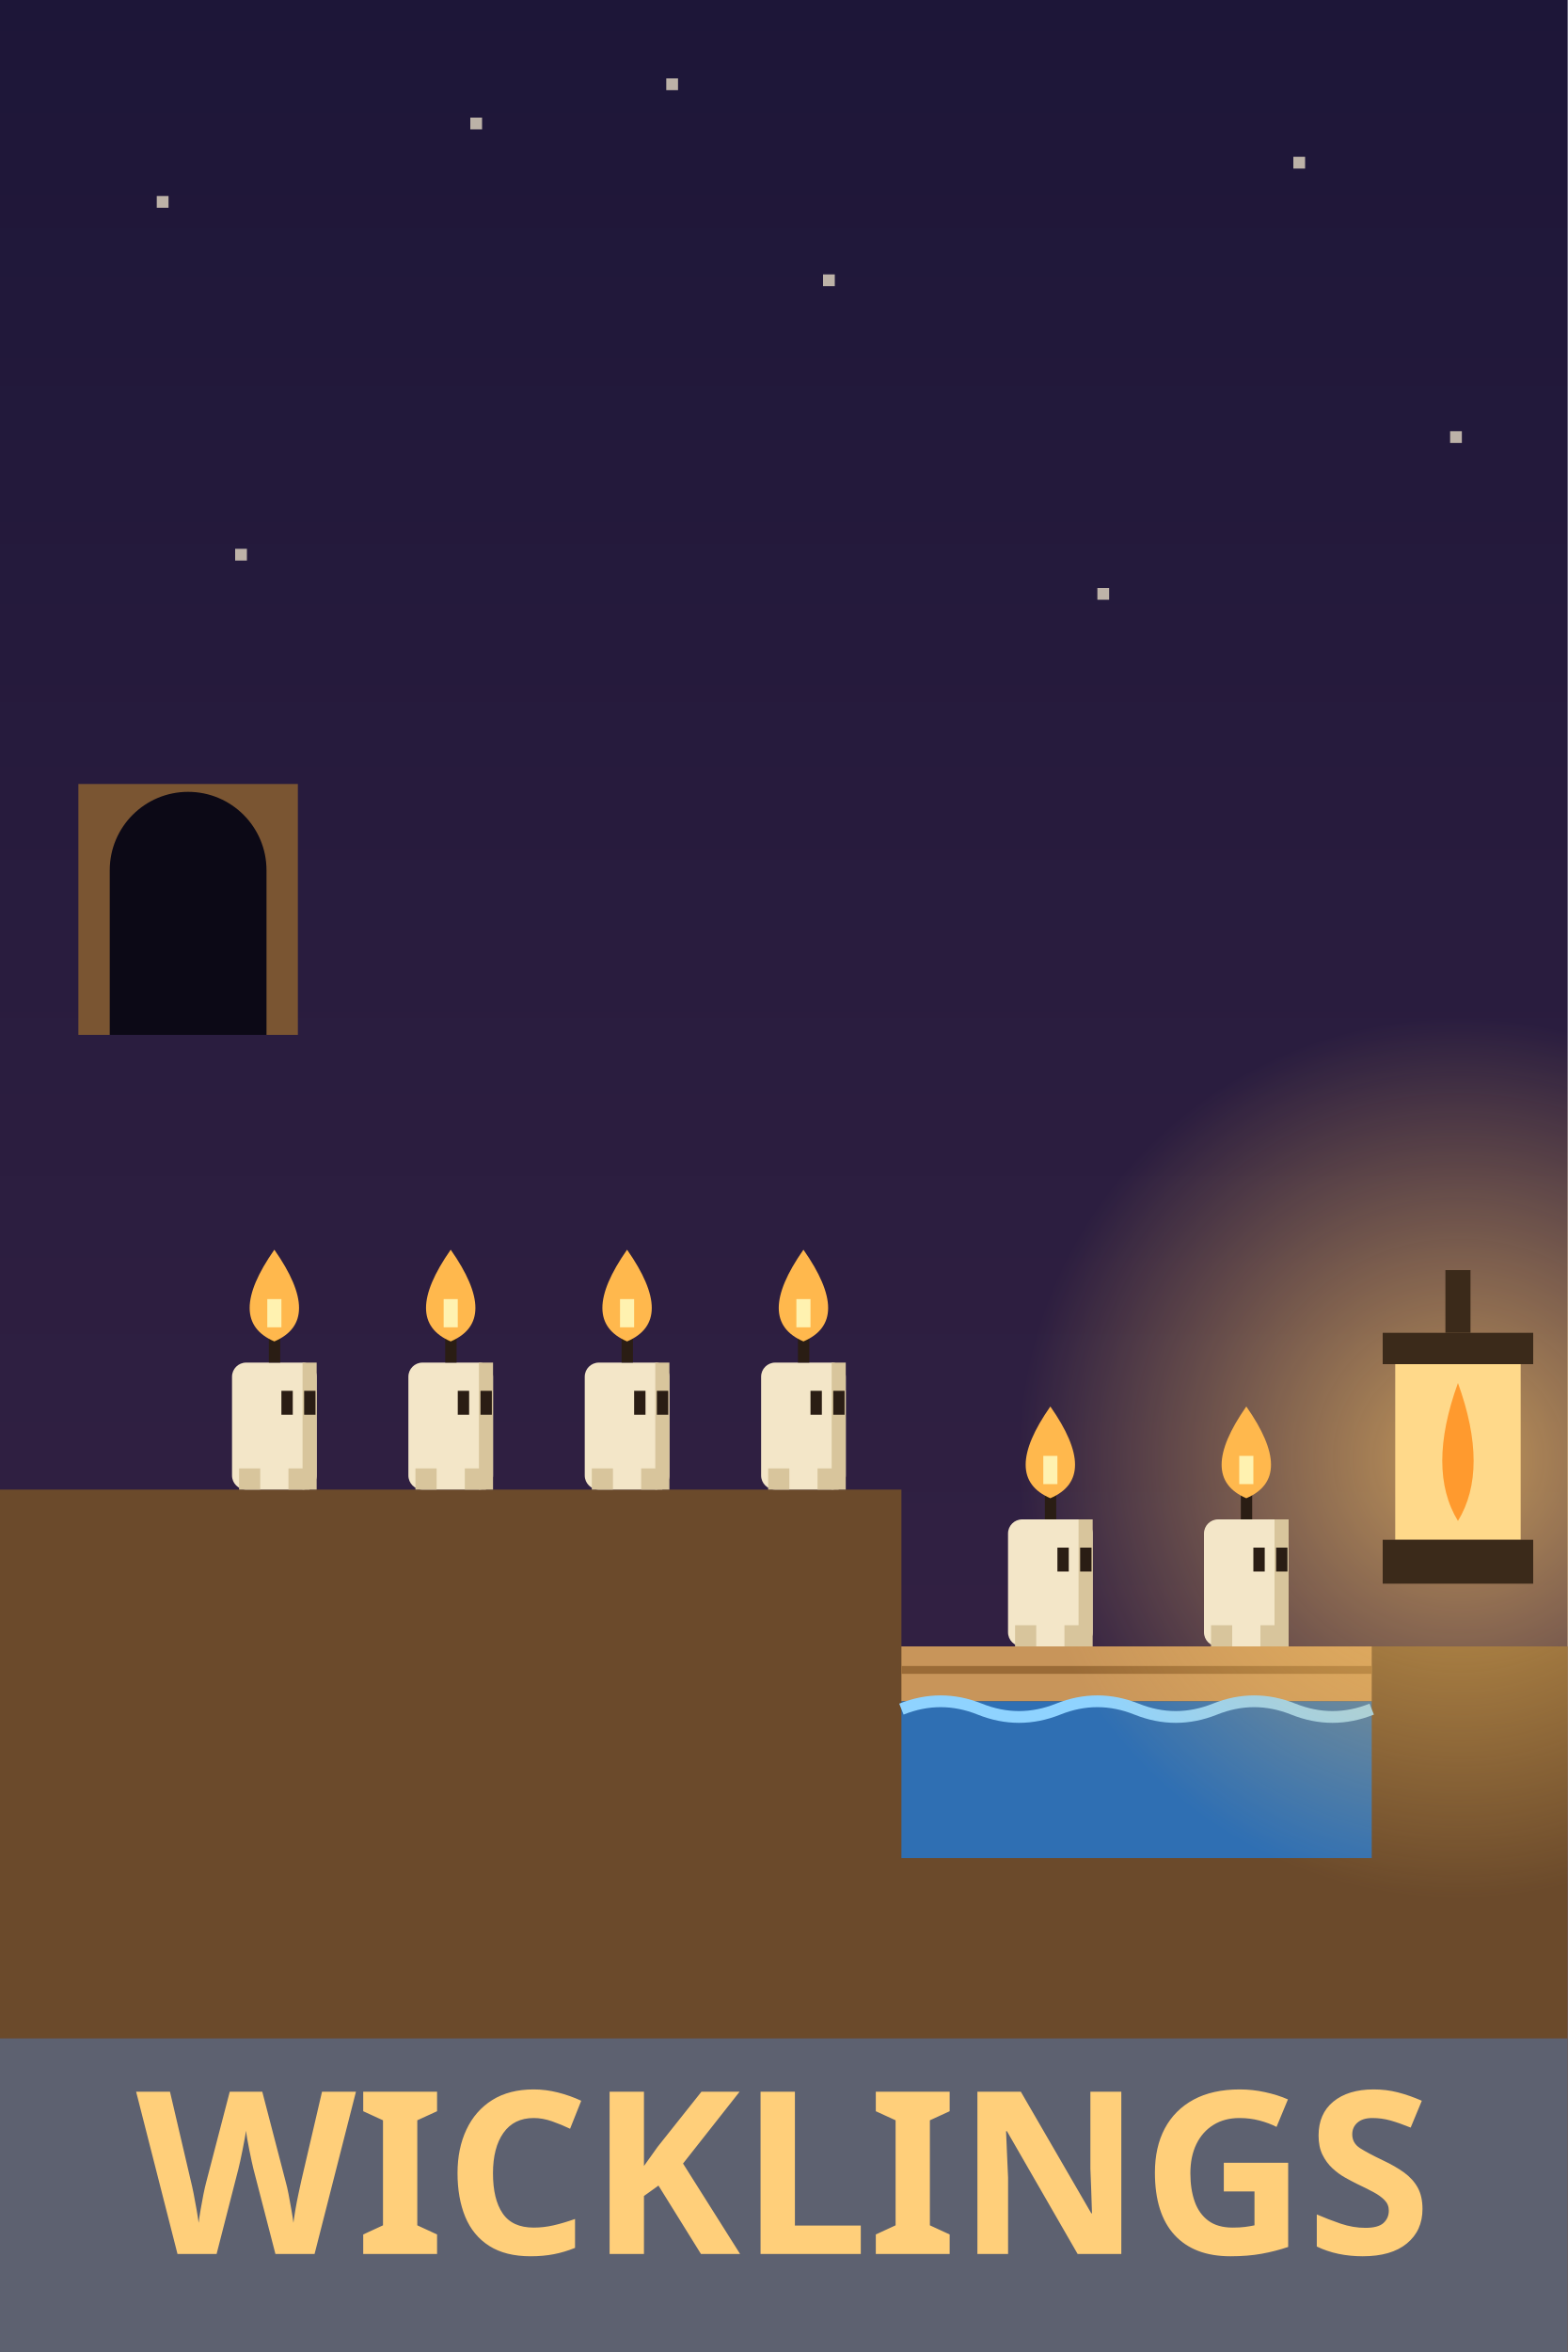
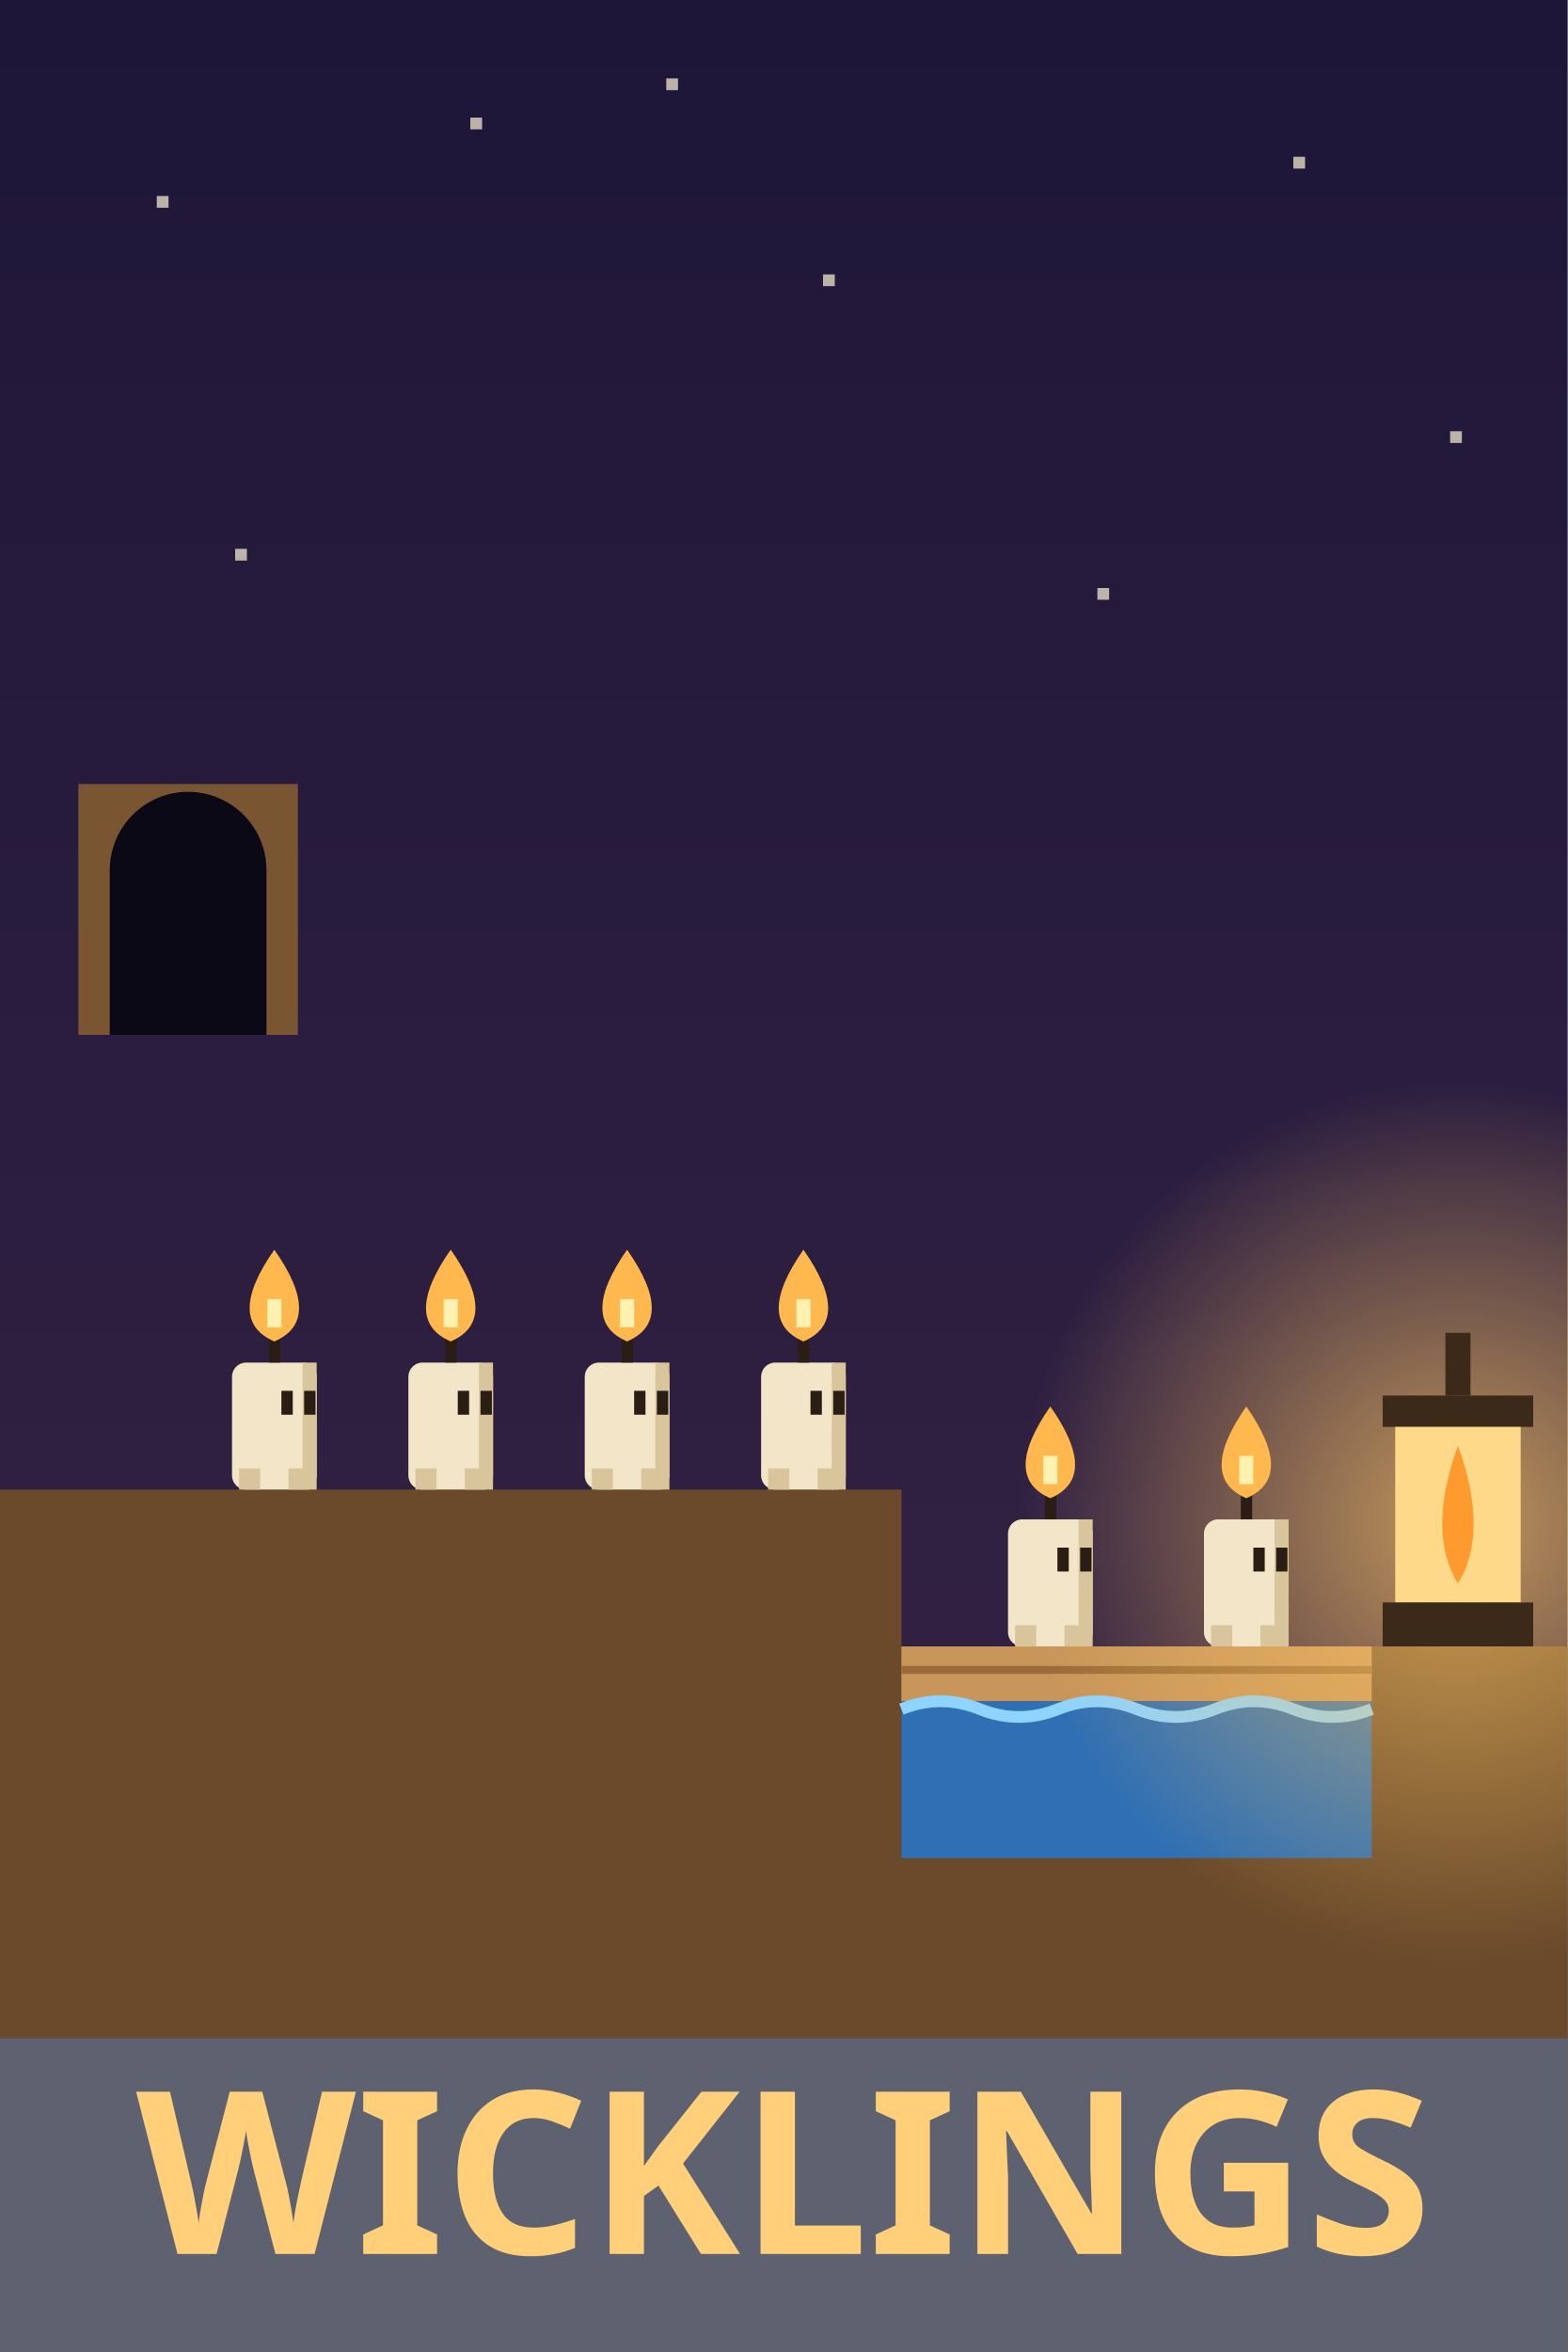
<svg xmlns="http://www.w3.org/2000/svg" viewBox="0 0 400 600" width="400" height="600">
  <defs>
    <linearGradient id="sky" x1="0" y1="0" x2="0" y2="1">
      <stop offset="0" stop-color="#1d1638" />
      <stop offset="1" stop-color="#3a2547" />
    </linearGradient>
    <radialGradient id="glow">
      <stop offset="0" stop-color="#ffc864" stop-opacity="0.7" />
      <stop offset="1" stop-color="#ffc864" stop-opacity="0" />
    </radialGradient>
  </defs>
  <rect width="400" height="600" fill="url(#sky)" />
  <rect x="40" y="50" width="3" height="3" fill="#fff4d6" fill-opacity="0.7" />
  <rect x="120" y="30" width="3" height="3" fill="#fff4d6" fill-opacity="0.7" />
  <rect x="210" y="70" width="3" height="3" fill="#fff4d6" fill-opacity="0.7" />
  <rect x="330" y="40" width="3" height="3" fill="#fff4d6" fill-opacity="0.7" />
  <rect x="370" y="110" width="3" height="3" fill="#fff4d6" fill-opacity="0.7" />
  <rect x="60" y="140" width="3" height="3" fill="#fff4d6" fill-opacity="0.7" />
  <rect x="280" y="150" width="3" height="3" fill="#fff4d6" fill-opacity="0.7" />
  <rect x="170" y="20" width="3" height="3" fill="#fff4d6" fill-opacity="0.7" />
  <rect x="0" y="420" width="400" height="180" fill="#6b4a2b" />
  <rect x="0" y="520" width="400" height="80" fill="#5d6170" />
  <rect x="0" y="380" width="230" height="40" fill="#6b4a2b" />
  <rect x="230" y="420" width="120" height="14" fill="#c8955a" />
  <rect x="230" y="425" width="120" height="2" fill="#9a6b37" />
  <rect x="230" y="434" width="120" height="40" fill="#2f6fb3" />
  <path d="M230 436 q10 -4 20 0 t20 0 t20 0 t20 0 t20 0 t20 0" stroke="#8fd3ff" stroke-width="3" fill="none" />
  <rect x="20" y="200" width="56" height="64" fill="#7a5532" />
  <path d="M28 264 V222 A20 20 0 0 1 68 222 V264Z" fill="#0c0916" />
-   <circle cx="372" cy="372.0" r="112.0" fill="url(#glow)" />
-   <rect x="368.8" y="324.0" width="6.4" height="16.0" fill="#3b2a1a" />
-   <rect x="352.8" y="340" width="38.4" height="8.0" fill="#3b2a1a" />
-   <rect x="356.0" y="348.0" width="32.0" height="44.8" fill="#ffd98a" />
-   <path d="M372.0 352.8 Q380.0 374.9 372.0 388.0 Q364.0 374.9 372.0 352.8Z" fill="#ff9a2e" />
-   <rect x="352.8" y="392.8" width="38.4" height="11.2" fill="#3b2a1a" />
+   <circle cx="372" cy="388" r="112.0" fill="url(#glow)" />
+   <rect x="368.8" y="340" width="6.4" height="16.0" fill="#3b2a1a" />
+   <rect x="352.8" y="356" width="38.4" height="8.0" fill="#3b2a1a" />
+   <rect x="356.0" y="364" width="32.0" height="44.8" fill="#ffd98a" />
+   <path d="M372.0 368.8 Q380.0 390.9 372.0 404 Q364.0 390.9 372.0 368.8Z" fill="#ff9a2e" />
+   <rect x="352.8" y="408.8" width="38.4" height="11.2" fill="#3b2a1a" />
  <g>
    <rect x="59.2" y="347.6" width="21.6" height="32.4" rx="3.6" fill="#f3e6c8" />
    <rect x="77.2" y="347.6" width="3.6" height="32.4" fill="#d8c59c" />
    <rect x="71.8" y="354.8" width="2.9" height="6.1" fill="#2a1d14" />
    <rect x="77.6" y="354.8" width="2.9" height="6.1" fill="#2a1d14" />
    <rect x="68.6" y="340.4" width="2.9" height="7.2" fill="#2a1d14" />
    <path d="M70.0 318.8 Q82.6 336.8 70.0 342.2 Q57.4 336.8 70.0 318.8Z" fill="#ffb84d" />
    <rect x="68.2" y="331.4" width="3.6" height="7.2" fill="#fff2b0" />
    <rect x="61.0" y="374.6" width="5.4" height="5.4" fill="#d8c59c" />
    <rect x="73.6" y="374.6" width="5.4" height="5.4" fill="#d8c59c" />
  </g>
  <g>
    <rect x="104.2" y="347.6" width="21.6" height="32.4" rx="3.6" fill="#f3e6c8" />
    <rect x="122.2" y="347.6" width="3.6" height="32.4" fill="#d8c59c" />
    <rect x="116.8" y="354.8" width="2.9" height="6.1" fill="#2a1d14" />
    <rect x="122.6" y="354.8" width="2.9" height="6.1" fill="#2a1d14" />
    <rect x="113.6" y="340.4" width="2.9" height="7.2" fill="#2a1d14" />
    <path d="M115.0 318.8 Q127.6 336.8 115.0 342.2 Q102.4 336.8 115.0 318.8Z" fill="#ffb84d" />
    <rect x="113.2" y="331.4" width="3.6" height="7.2" fill="#fff2b0" />
    <rect x="106.0" y="374.6" width="5.4" height="5.4" fill="#d8c59c" />
    <rect x="118.6" y="374.6" width="5.4" height="5.4" fill="#d8c59c" />
  </g>
  <g>
    <rect x="149.2" y="347.6" width="21.6" height="32.4" rx="3.6" fill="#f3e6c8" />
    <rect x="167.2" y="347.6" width="3.6" height="32.4" fill="#d8c59c" />
    <rect x="161.8" y="354.8" width="2.9" height="6.1" fill="#2a1d14" />
    <rect x="167.6" y="354.8" width="2.9" height="6.1" fill="#2a1d14" />
    <rect x="158.6" y="340.4" width="2.9" height="7.2" fill="#2a1d14" />
    <path d="M160.0 318.8 Q172.6 336.8 160.0 342.2 Q147.4 336.8 160.0 318.8Z" fill="#ffb84d" />
    <rect x="158.2" y="331.4" width="3.6" height="7.2" fill="#fff2b0" />
    <rect x="151.0" y="374.6" width="5.4" height="5.4" fill="#d8c59c" />
    <rect x="163.6" y="374.6" width="5.4" height="5.4" fill="#d8c59c" />
  </g>
  <g>
    <rect x="194.2" y="347.6" width="21.6" height="32.4" rx="3.6" fill="#f3e6c8" />
    <rect x="212.2" y="347.6" width="3.6" height="32.4" fill="#d8c59c" />
    <rect x="206.8" y="354.8" width="2.9" height="6.1" fill="#2a1d14" />
    <rect x="212.6" y="354.8" width="2.9" height="6.1" fill="#2a1d14" />
    <rect x="203.6" y="340.4" width="2.9" height="7.2" fill="#2a1d14" />
    <path d="M205.0 318.8 Q217.6 336.8 205.0 342.2 Q192.4 336.8 205.0 318.8Z" fill="#ffb84d" />
    <rect x="203.2" y="331.4" width="3.6" height="7.2" fill="#fff2b0" />
    <rect x="196.0" y="374.6" width="5.4" height="5.4" fill="#d8c59c" />
    <rect x="208.6" y="374.6" width="5.4" height="5.4" fill="#d8c59c" />
  </g>
  <g>
    <rect x="257.2" y="387.6" width="21.6" height="32.4" rx="3.6" fill="#f3e6c8" />
    <rect x="275.2" y="387.6" width="3.6" height="32.4" fill="#d8c59c" />
    <rect x="269.8" y="394.8" width="2.9" height="6.1" fill="#2a1d14" />
    <rect x="275.6" y="394.8" width="2.9" height="6.1" fill="#2a1d14" />
    <rect x="266.6" y="380.4" width="2.9" height="7.2" fill="#2a1d14" />
    <path d="M268.0 358.8 Q280.6 376.8 268.0 382.2 Q255.4 376.8 268.0 358.8Z" fill="#ffb84d" />
    <rect x="266.2" y="371.4" width="3.6" height="7.2" fill="#fff2b0" />
    <rect x="259.0" y="414.6" width="5.4" height="5.4" fill="#d8c59c" />
    <rect x="271.6" y="414.6" width="5.4" height="5.4" fill="#d8c59c" />
  </g>
  <g>
    <rect x="307.2" y="387.6" width="21.6" height="32.4" rx="3.6" fill="#f3e6c8" />
    <rect x="325.2" y="387.6" width="3.6" height="32.4" fill="#d8c59c" />
    <rect x="319.8" y="394.8" width="2.9" height="6.1" fill="#2a1d14" />
    <rect x="325.6" y="394.8" width="2.9" height="6.1" fill="#2a1d14" />
    <rect x="316.6" y="380.4" width="2.9" height="7.2" fill="#2a1d14" />
    <path d="M318.0 358.8 Q330.6 376.8 318.0 382.2 Q305.4 376.8 318.0 358.8Z" fill="#ffb84d" />
    <rect x="316.2" y="371.4" width="3.6" height="7.2" fill="#fff2b0" />
    <rect x="309.0" y="414.6" width="5.4" height="5.4" fill="#d8c59c" />
    <rect x="321.6" y="414.6" width="5.4" height="5.4" fill="#d8c59c" />
  </g>
  <text x="200" y="575" text-anchor="middle" font-family="system-ui, sans-serif" font-size="58" font-weight="800" fill="#ffcf7a">WICKLINGS</text>
</svg>
